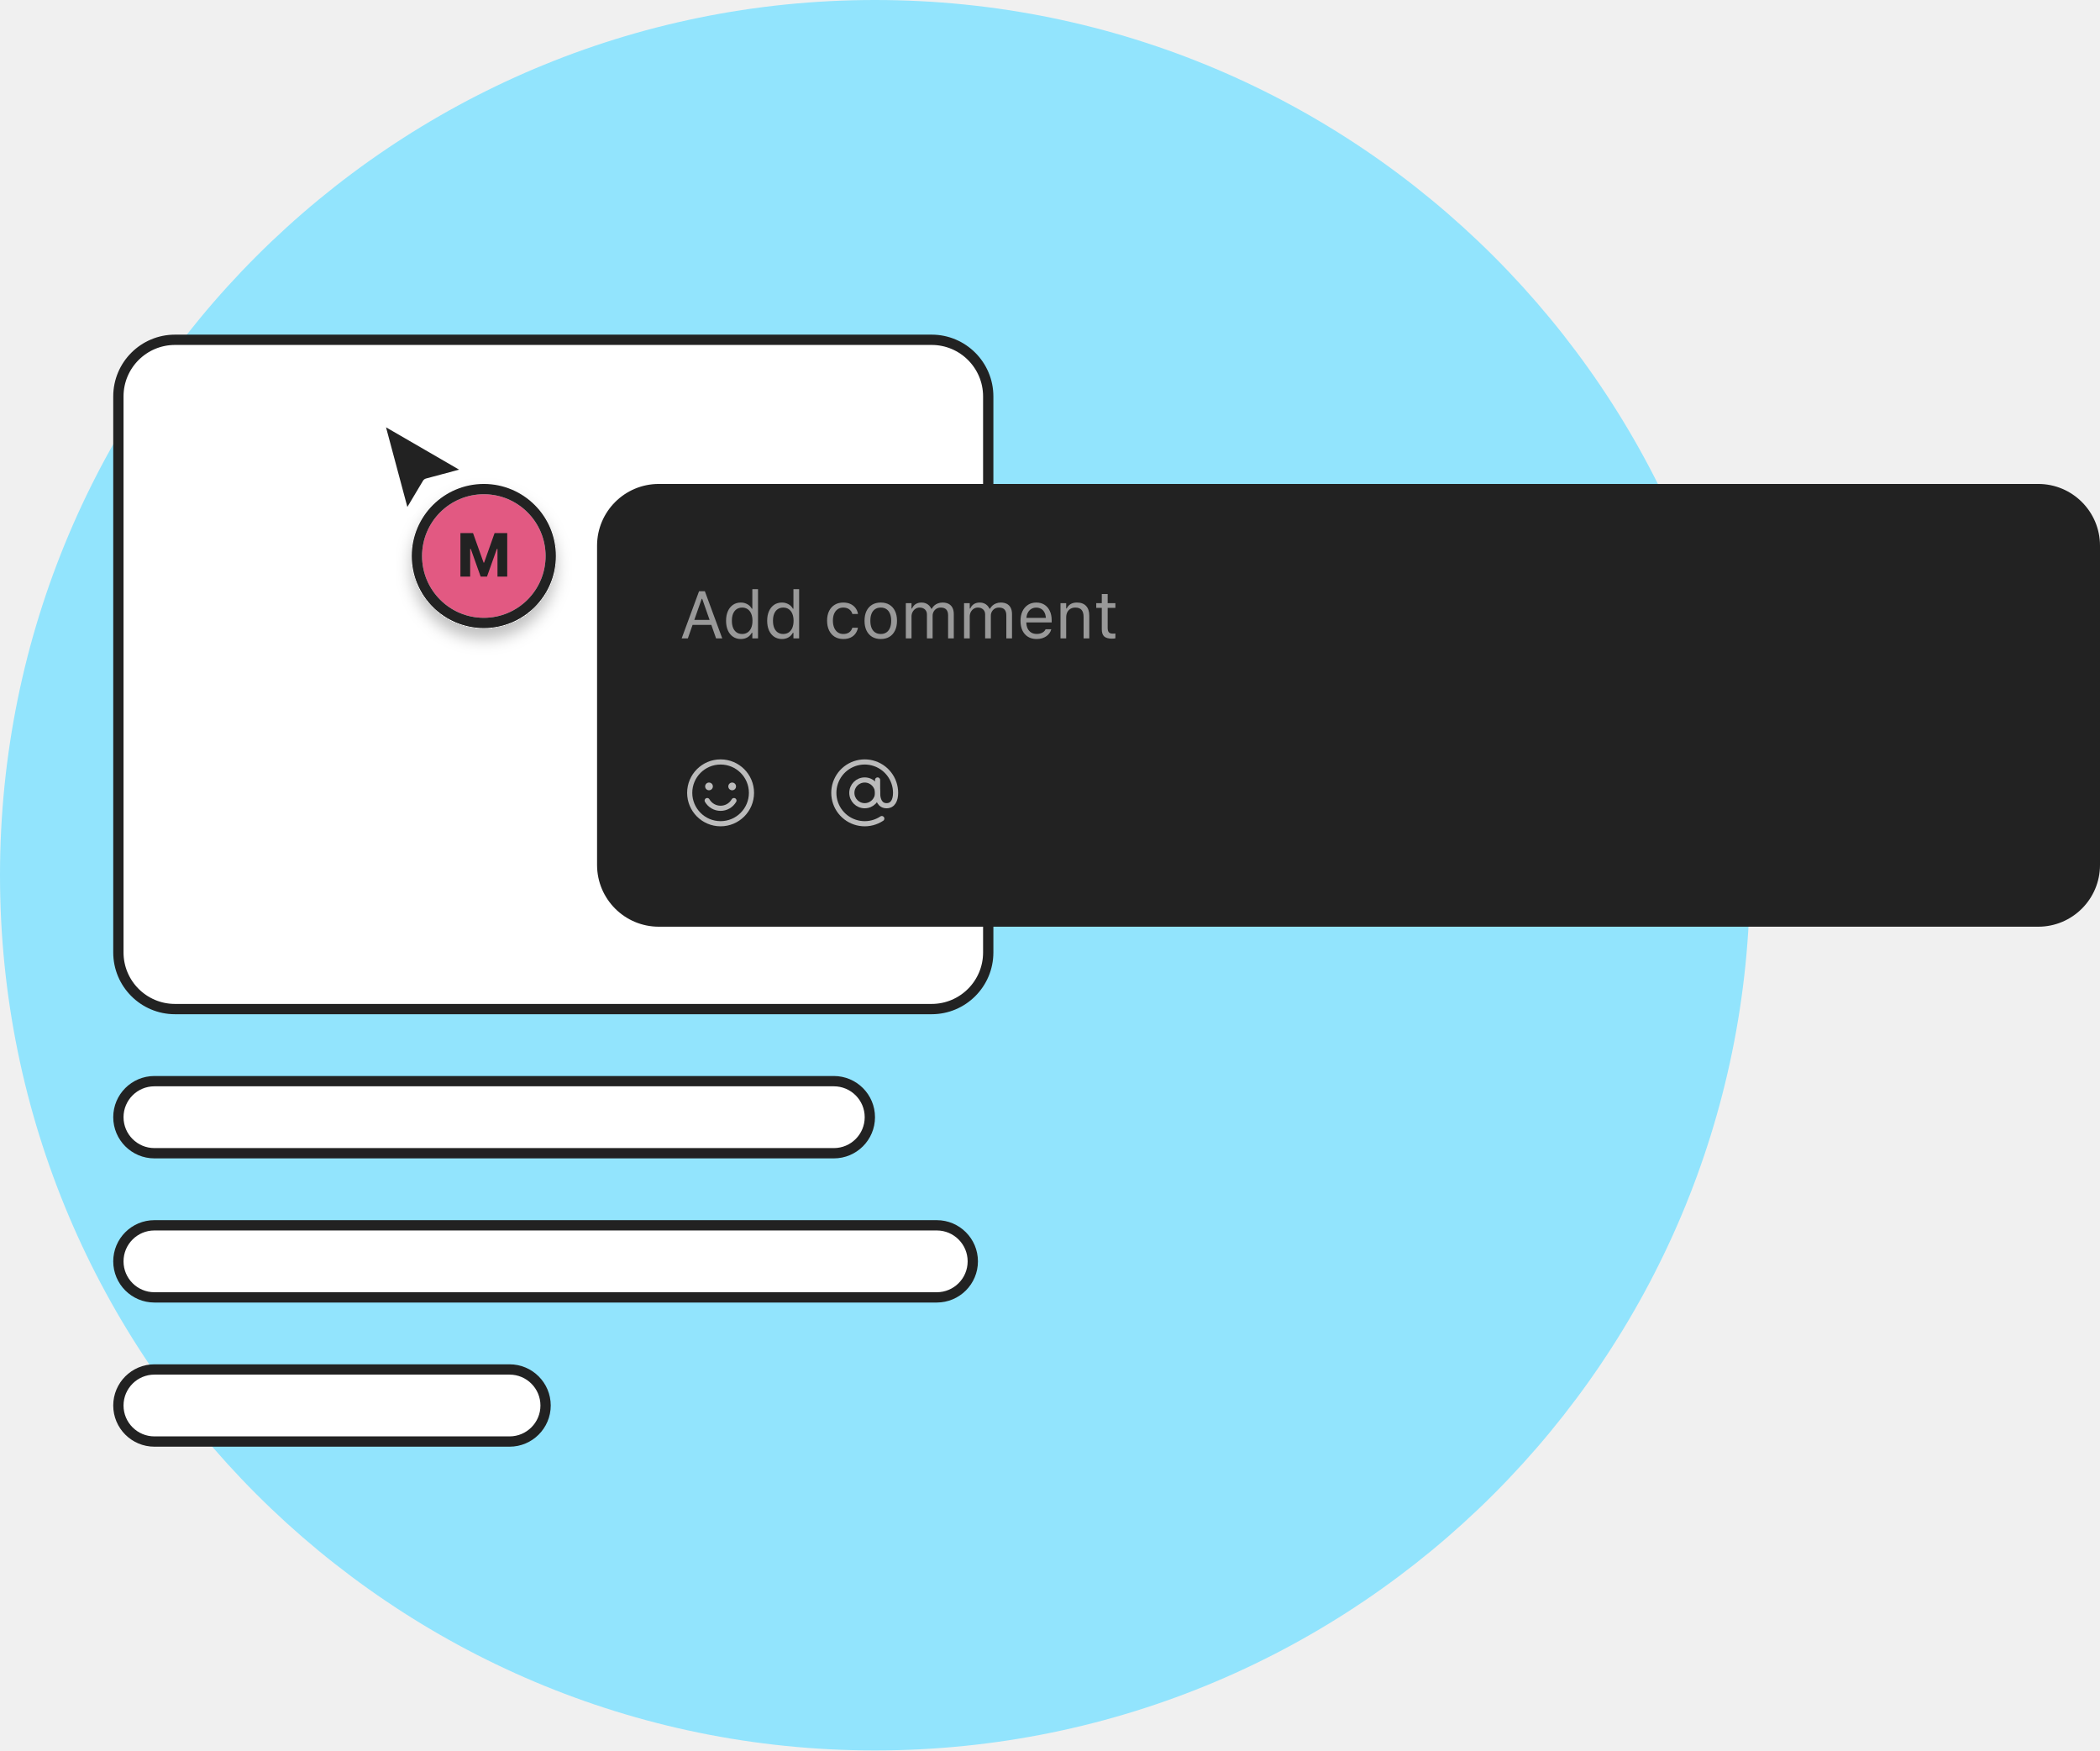
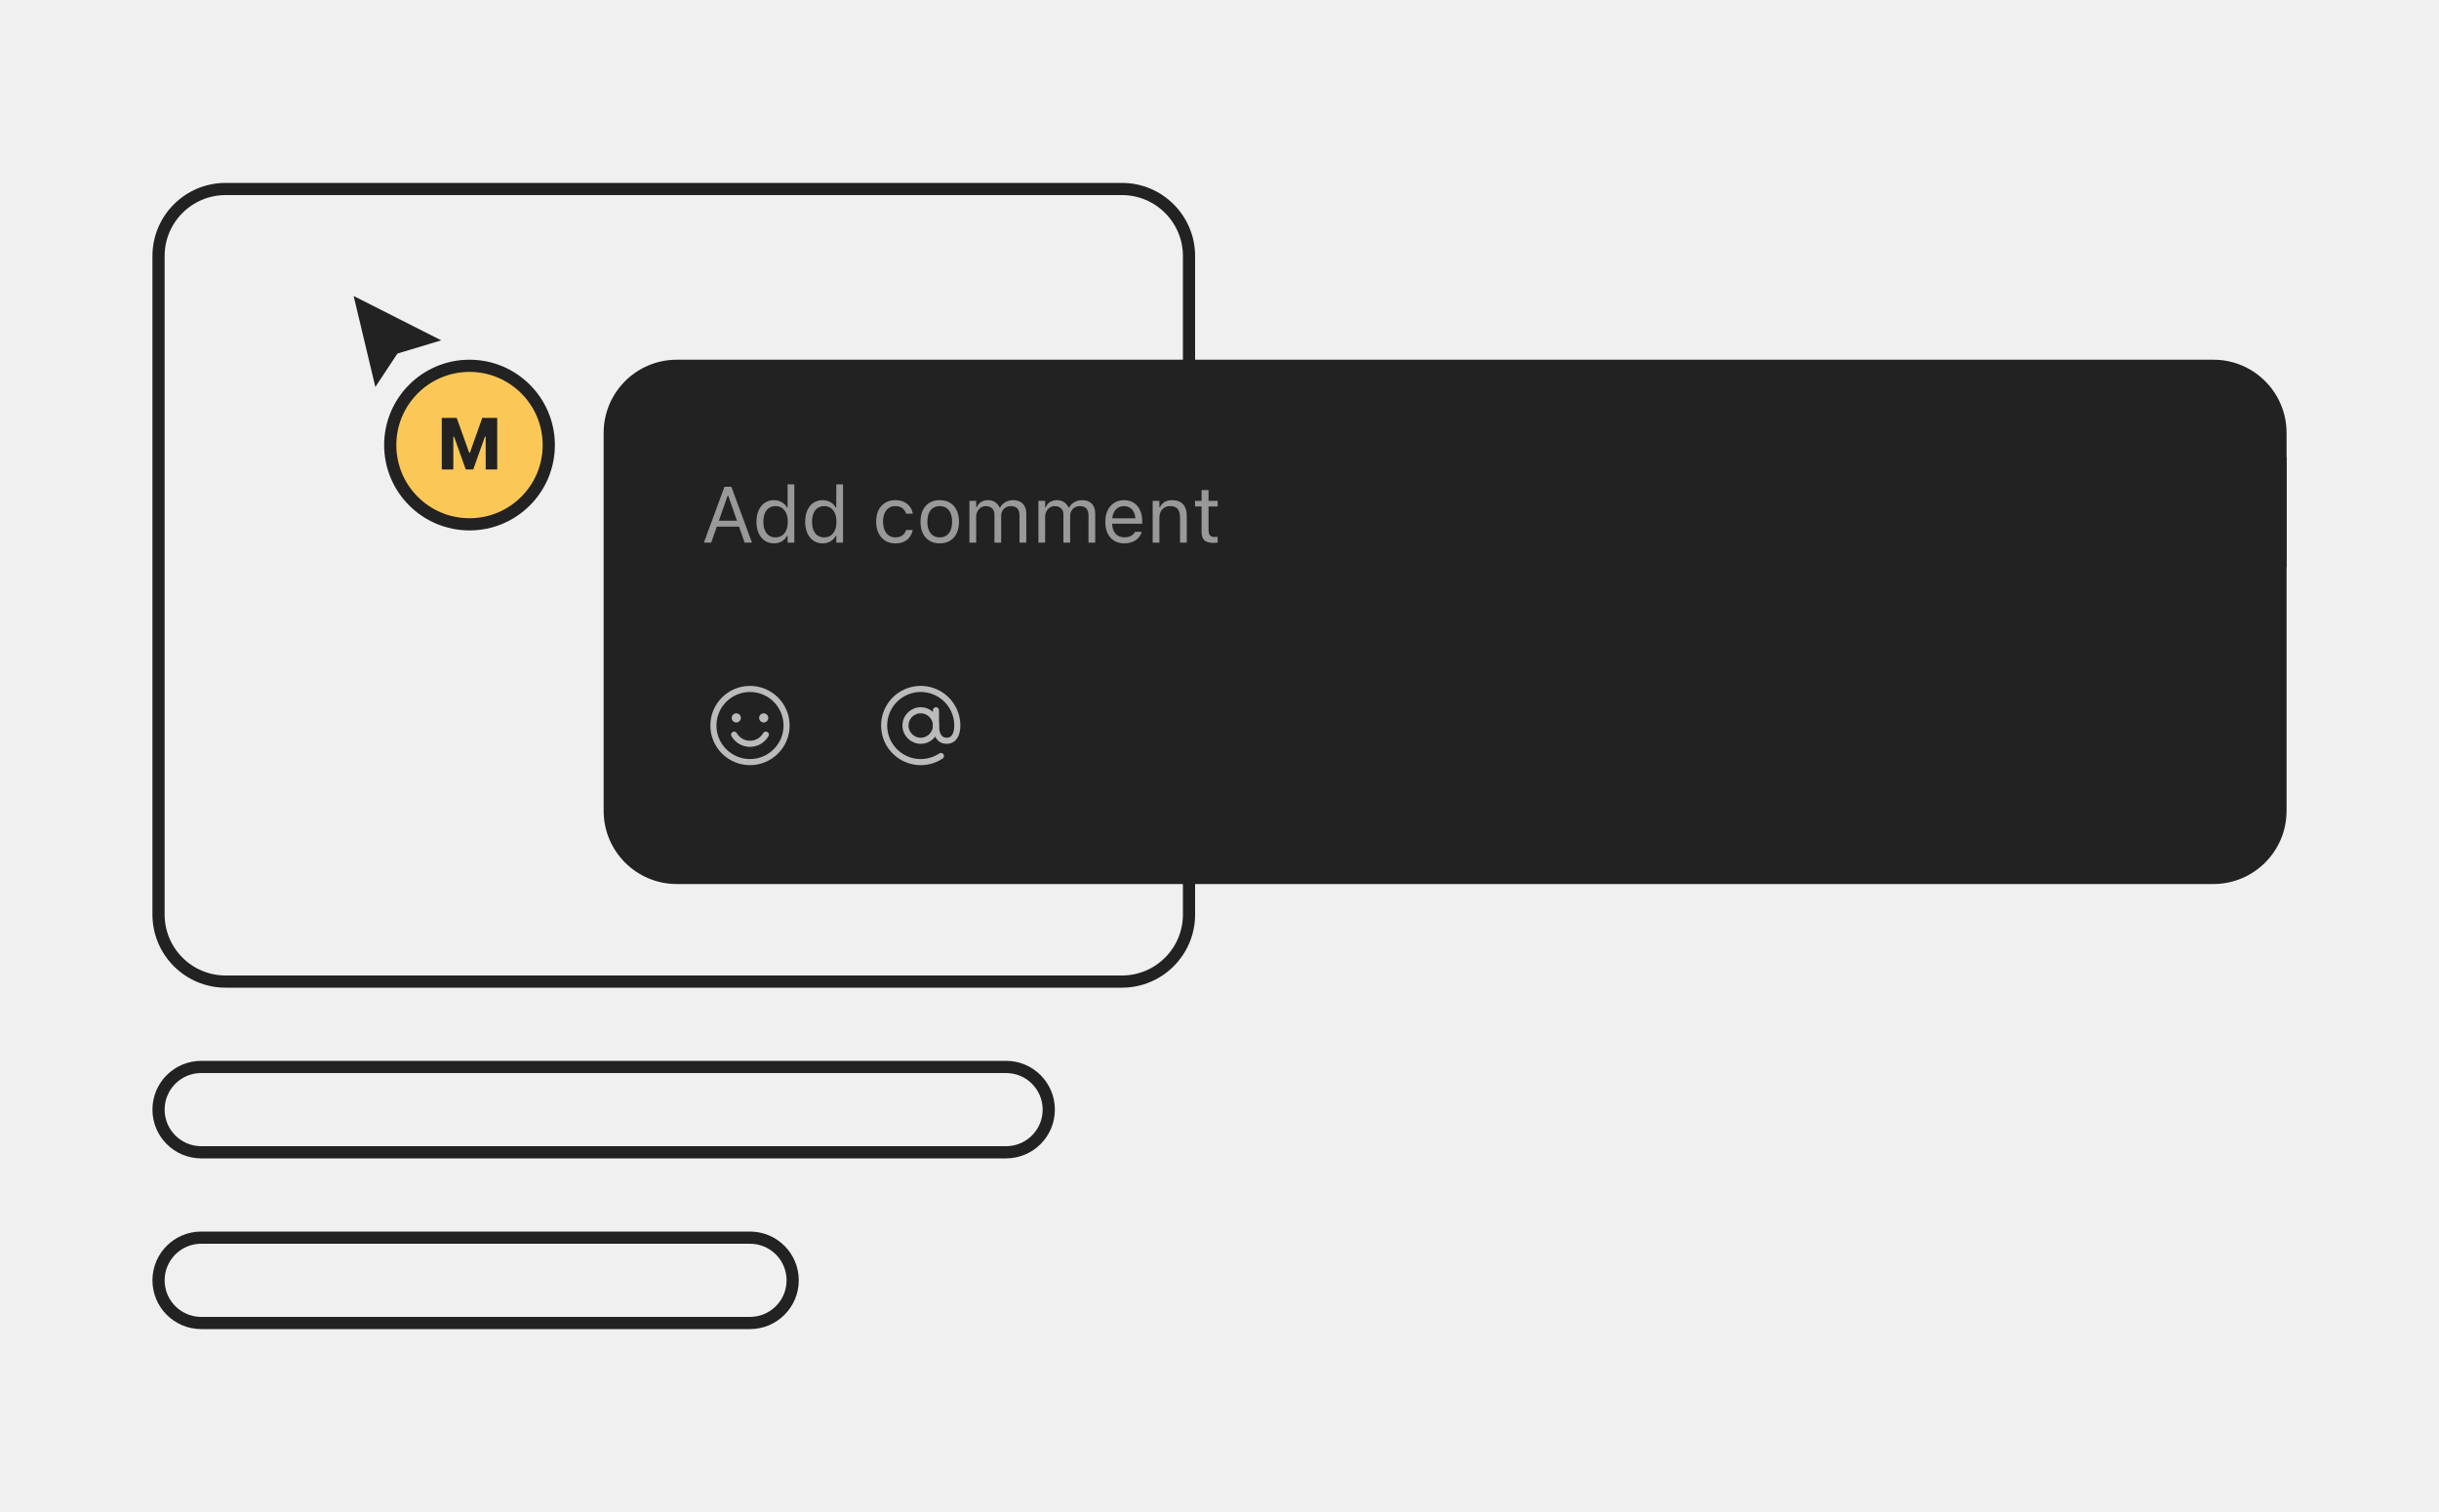
- <svg xmlns="http://www.w3.org/2000/svg" width="408" height="340" viewBox="0 0 408 340" fill="none">
-   <circle cx="170" cy="170" r="170" fill="#92E4FD" />
-   <rect x="23" y="66" width="169" height="130" rx="11" fill="white" stroke="#222222" stroke-width="2" />
-   <rect x="23" y="210" width="146" height="14" rx="7" fill="white" stroke="#222222" stroke-width="2" />
-   <rect x="23" y="238" width="166" height="14" rx="7" fill="white" stroke="#222222" stroke-width="2" />
-   <rect x="23" y="266" width="83" height="14" rx="7" fill="white" stroke="#222222" stroke-width="2" />
-   <rect x="116" y="94" width="292" height="86" rx="12" fill="#222222" />
-   <rect width="260" height="18" transform="translate(132 110)" fill="#222222" />
-   <path d="M132.438 124H133.638L136.329 116.319H136.691V114.84H135.815L132.438 124ZM133.968 121.378H138.817L138.462 120.407H134.323L133.968 121.378ZM139.122 124H140.322L136.945 114.84H136.431V116.319L139.122 124ZM143.934 124.121C144.412 124.121 144.835 124.015 145.203 123.803C145.571 123.587 145.859 123.289 146.066 122.908H146.168V124H147.272V114.44H146.168V118.236H146.066C145.88 117.872 145.595 117.583 145.209 117.367C144.829 117.147 144.403 117.037 143.934 117.037C143.354 117.037 142.848 117.183 142.417 117.475C141.989 117.767 141.657 118.177 141.42 118.706C141.183 119.235 141.064 119.857 141.064 120.572V120.585C141.064 121.296 141.183 121.918 141.42 122.451C141.657 122.98 141.991 123.391 142.423 123.683C142.854 123.975 143.358 124.121 143.934 124.121ZM144.188 123.143C143.773 123.143 143.415 123.042 143.115 122.838C142.819 122.631 142.59 122.337 142.429 121.956C142.273 121.571 142.194 121.114 142.194 120.585V120.572C142.194 120.039 142.273 119.582 142.429 119.201C142.59 118.82 142.819 118.528 143.115 118.325C143.415 118.118 143.773 118.014 144.188 118.014C144.602 118.014 144.96 118.118 145.26 118.325C145.561 118.533 145.791 118.827 145.952 119.208C146.113 119.588 146.193 120.043 146.193 120.572V120.585C146.193 121.11 146.113 121.565 145.952 121.95C145.791 122.331 145.561 122.625 145.26 122.832C144.96 123.039 144.602 123.143 144.188 123.143ZM151.919 124.121C152.397 124.121 152.82 124.015 153.188 123.803C153.557 123.587 153.844 123.289 154.052 122.908H154.153V124H155.258V114.44H154.153V118.236H154.052C153.866 117.872 153.58 117.583 153.195 117.367C152.814 117.147 152.389 117.037 151.919 117.037C151.339 117.037 150.833 117.183 150.402 117.475C149.974 117.767 149.642 118.177 149.405 118.706C149.168 119.235 149.05 119.857 149.05 120.572V120.585C149.05 121.296 149.168 121.918 149.405 122.451C149.642 122.98 149.977 123.391 150.408 123.683C150.84 123.975 151.343 124.121 151.919 124.121ZM152.173 123.143C151.758 123.143 151.401 123.042 151.1 122.838C150.804 122.631 150.575 122.337 150.415 121.956C150.258 121.571 150.18 121.114 150.18 120.585V120.572C150.18 120.039 150.258 119.582 150.415 119.201C150.575 118.82 150.804 118.528 151.1 118.325C151.401 118.118 151.758 118.014 152.173 118.014C152.588 118.014 152.945 118.118 153.246 118.325C153.546 118.533 153.777 118.827 153.938 119.208C154.098 119.588 154.179 120.043 154.179 120.572V120.585C154.179 121.11 154.098 121.565 153.938 121.95C153.777 122.331 153.546 122.625 153.246 122.832C152.945 123.039 152.588 123.143 152.173 123.143ZM163.833 124.121C164.384 124.121 164.853 124.03 165.243 123.848C165.632 123.666 165.945 123.416 166.182 123.099C166.419 122.777 166.584 122.411 166.677 122L166.69 121.931L165.598 121.937L165.585 121.975C165.458 122.356 165.249 122.646 164.957 122.845C164.665 123.044 164.288 123.143 163.827 123.143C163.421 123.143 163.068 123.037 162.767 122.826C162.467 122.614 162.234 122.316 162.069 121.931C161.904 121.541 161.821 121.084 161.821 120.56V120.547C161.821 120.031 161.902 119.584 162.062 119.208C162.228 118.827 162.46 118.533 162.761 118.325C163.061 118.118 163.417 118.014 163.827 118.014C164.318 118.014 164.714 118.133 165.014 118.37C165.315 118.607 165.507 118.894 165.592 119.233L165.598 119.252H166.696L166.69 119.214C166.622 118.808 166.468 118.442 166.227 118.116C165.985 117.786 165.664 117.523 165.262 117.329C164.86 117.134 164.382 117.037 163.827 117.037C163.188 117.037 162.634 117.183 162.164 117.475C161.694 117.762 161.33 118.169 161.072 118.693C160.818 119.218 160.691 119.836 160.691 120.547V120.56C160.691 121.283 160.82 121.912 161.079 122.445C161.337 122.978 161.701 123.391 162.17 123.683C162.64 123.975 163.194 124.121 163.833 124.121ZM171.121 124.121C171.772 124.121 172.333 123.979 172.803 123.695C173.272 123.408 173.634 122.999 173.888 122.47C174.146 121.941 174.275 121.313 174.275 120.585V120.572C174.275 119.84 174.146 119.21 173.888 118.681C173.634 118.152 173.272 117.745 172.803 117.462C172.333 117.178 171.772 117.037 171.121 117.037C170.473 117.037 169.912 117.178 169.438 117.462C168.969 117.745 168.605 118.152 168.347 118.681C168.093 119.21 167.966 119.84 167.966 120.572V120.585C167.966 121.313 168.093 121.941 168.347 122.47C168.605 122.999 168.969 123.408 169.438 123.695C169.912 123.979 170.473 124.121 171.121 124.121ZM171.121 123.143C170.689 123.143 170.323 123.042 170.022 122.838C169.722 122.635 169.491 122.343 169.331 121.962C169.174 121.582 169.096 121.122 169.096 120.585V120.572C169.096 120.031 169.174 119.569 169.331 119.188C169.491 118.808 169.722 118.518 170.022 118.319C170.323 118.116 170.689 118.014 171.121 118.014C171.552 118.014 171.918 118.116 172.219 118.319C172.519 118.518 172.748 118.808 172.904 119.188C173.065 119.569 173.146 120.031 173.146 120.572V120.585C173.146 121.122 173.065 121.582 172.904 121.962C172.748 122.343 172.519 122.635 172.219 122.838C171.918 123.042 171.552 123.143 171.121 123.143ZM175.989 124H177.094V119.76C177.094 119.438 177.161 119.146 177.297 118.884C177.437 118.617 177.625 118.406 177.862 118.249C178.103 118.092 178.372 118.014 178.668 118.014C179.1 118.014 179.444 118.137 179.703 118.382C179.961 118.624 180.09 118.947 180.09 119.354V124H181.194V119.601C181.194 119.309 181.26 119.045 181.391 118.808C181.522 118.566 181.706 118.374 181.943 118.23C182.18 118.086 182.458 118.014 182.775 118.014C183.257 118.014 183.615 118.141 183.848 118.395C184.085 118.645 184.203 119.021 184.203 119.525V124H185.308V119.271C185.308 118.793 185.223 118.389 185.054 118.059C184.884 117.724 184.637 117.47 184.311 117.297C183.989 117.123 183.596 117.037 183.13 117.037C182.817 117.037 182.523 117.087 182.248 117.189C181.977 117.286 181.738 117.426 181.531 117.608C181.323 117.786 181.158 117.995 181.036 118.236H180.934C180.828 117.999 180.687 117.792 180.509 117.614C180.331 117.432 180.119 117.291 179.874 117.189C179.629 117.087 179.351 117.037 179.042 117.037C178.594 117.037 178.211 117.138 177.894 117.341C177.58 117.544 177.348 117.83 177.195 118.198H177.094V117.157H175.989V124ZM187.301 124H188.405V119.76C188.405 119.438 188.473 119.146 188.608 118.884C188.748 118.617 188.936 118.406 189.173 118.249C189.415 118.092 189.683 118.014 189.979 118.014C190.411 118.014 190.756 118.137 191.014 118.382C191.272 118.624 191.401 118.947 191.401 119.354V124H192.506V119.601C192.506 119.309 192.571 119.045 192.703 118.808C192.834 118.566 193.018 118.374 193.255 118.23C193.492 118.086 193.769 118.014 194.086 118.014C194.569 118.014 194.926 118.141 195.159 118.395C195.396 118.645 195.515 119.021 195.515 119.525V124H196.619V119.271C196.619 118.793 196.535 118.389 196.365 118.059C196.196 117.724 195.948 117.47 195.623 117.297C195.301 117.123 194.907 117.037 194.442 117.037C194.129 117.037 193.835 117.087 193.56 117.189C193.289 117.286 193.05 117.426 192.842 117.608C192.635 117.786 192.47 117.995 192.347 118.236H192.246C192.14 117.999 191.998 117.792 191.82 117.614C191.643 117.432 191.431 117.291 191.186 117.189C190.94 117.087 190.663 117.037 190.354 117.037C189.905 117.037 189.522 117.138 189.205 117.341C188.892 117.544 188.659 117.83 188.507 118.198H188.405V117.157H187.301V124ZM201.405 124.121C201.807 124.121 202.169 124.07 202.491 123.968C202.817 123.862 203.098 123.723 203.335 123.549C203.572 123.372 203.764 123.175 203.913 122.959C204.065 122.739 204.171 122.513 204.23 122.28L204.243 122.229H203.138L203.113 122.286C203.054 122.422 202.95 122.555 202.802 122.686C202.654 122.817 202.465 122.925 202.237 123.01C202.008 123.094 201.74 123.137 201.431 123.137C201.016 123.137 200.656 123.046 200.352 122.864C200.047 122.678 199.812 122.413 199.647 122.07C199.482 121.723 199.399 121.306 199.399 120.82V120.382C199.399 119.87 199.484 119.438 199.653 119.087C199.823 118.736 200.051 118.471 200.339 118.293C200.631 118.111 200.961 118.021 201.329 118.021C201.697 118.021 202.023 118.107 202.307 118.281C202.59 118.45 202.812 118.708 202.973 119.055C203.134 119.402 203.214 119.844 203.214 120.382V120.82L203.76 120.014H198.841V120.896H204.325V120.464C204.325 119.783 204.205 119.186 203.963 118.674C203.726 118.158 203.384 117.756 202.935 117.468C202.491 117.181 201.958 117.037 201.335 117.037C200.718 117.037 200.178 117.187 199.717 117.487C199.256 117.788 198.898 118.205 198.644 118.738C198.394 119.271 198.27 119.891 198.27 120.598V120.604C198.27 121.319 198.394 121.941 198.644 122.47C198.898 122.995 199.258 123.401 199.723 123.689C200.193 123.977 200.754 124.121 201.405 124.121ZM206.039 124H207.144V119.95C207.144 119.548 207.215 119.203 207.359 118.916C207.507 118.628 207.715 118.406 207.981 118.249C208.248 118.092 208.563 118.014 208.927 118.014C209.473 118.014 209.875 118.164 210.133 118.465C210.396 118.761 210.527 119.218 210.527 119.836V124H211.631V119.569C211.631 118.757 211.424 118.133 211.009 117.697C210.599 117.257 210.008 117.037 209.238 117.037C208.735 117.037 208.32 117.138 207.994 117.341C207.668 117.54 207.419 117.822 207.245 118.186H207.144V117.157H206.039V124ZM216.062 124.051C216.172 124.051 216.28 124.044 216.386 124.032C216.492 124.019 216.597 124.004 216.703 123.987V123.048C216.602 123.056 216.515 123.063 216.443 123.067C216.375 123.071 216.293 123.073 216.195 123.073C215.84 123.073 215.586 122.986 215.434 122.813C215.281 122.635 215.205 122.345 215.205 121.943V118.071H216.703V117.157H215.205V115.386H214.062V117.157H212.983V118.071H214.062V122.223C214.062 122.874 214.219 123.342 214.532 123.625C214.85 123.909 215.36 124.051 216.062 124.051Z" fill="#999999" />
-   <path d="M140 160C143.314 160 146 157.314 146 154C146 150.686 143.314 148 140 148C136.686 148 134 150.686 134 154C134 157.314 136.686 160 140 160Z" stroke="#BBBBBB" stroke-linecap="round" stroke-linejoin="round" />
-   <path d="M137.75 153.5C138.164 153.5 138.5 153.164 138.5 152.75C138.5 152.336 138.164 152 137.75 152C137.336 152 137 152.336 137 152.75C137 153.164 137.336 153.5 137.75 153.5Z" fill="#BBBBBB" />
-   <path d="M142.25 153.5C142.664 153.5 143 153.164 143 152.75C143 152.336 142.664 152 142.25 152C141.836 152 141.5 152.336 141.5 152.75C141.5 153.164 141.836 153.5 142.25 153.5Z" fill="#BBBBBB" />
-   <path d="M142.596 155.5C142.332 155.956 141.954 156.335 141.498 156.598C141.041 156.862 140.524 157 139.997 157C139.47 157 138.953 156.862 138.497 156.598C138.041 156.335 137.662 155.956 137.398 155.5" stroke="#BBBBBB" stroke-linecap="round" stroke-linejoin="round" />
-   <path d="M168 156.5C169.381 156.5 170.5 155.381 170.5 154C170.5 152.619 169.381 151.5 168 151.5C166.619 151.5 165.5 152.619 165.5 154C165.5 155.381 166.619 156.5 168 156.5Z" stroke="#BBBBBB" stroke-linecap="round" stroke-linejoin="round" />
-   <path d="M171.319 159C170.205 159.739 168.876 160.086 167.543 159.984C166.21 159.882 164.949 159.337 163.961 158.437C162.972 157.537 162.312 156.333 162.086 155.015C161.86 153.697 162.081 152.342 162.713 151.164C163.345 149.986 164.352 149.052 165.575 148.512C166.798 147.972 168.166 147.855 169.463 148.181C170.759 148.507 171.91 149.256 172.732 150.31C173.554 151.365 174.001 152.663 174.001 154C174.001 155.381 173.501 156.5 172.251 156.5C171.001 156.5 170.501 155.381 170.501 154V151.5" stroke="#BBBBBB" stroke-linecap="round" stroke-linejoin="round" />
-   <g filter="url(#filter0_d_300_7522)">
-     <circle cx="94" cy="108" r="12" fill="#E25982" />
-     <circle cx="94" cy="108" r="13" stroke="#222222" stroke-width="2" />
-   </g>
-   <path d="M89.453 112H91.346V106.621H92.406L90.455 103.779L93.385 112H94.615L97.545 103.779L95.594 106.621H96.654V112H98.547V103.545H96.092L94.059 109.275H93.953L91.902 103.545H89.453V112Z" fill="#222222" />
-   <path d="M78.179 98.728C78.283 99.116 78.609 99.404 79.007 99.46C79.405 99.515 79.798 99.327 80.004 98.982L83.03 93.912L89.462 92.189C89.853 92.084 90.142 91.755 90.195 91.354C90.248 90.954 90.054 90.56 89.704 90.358L75.501 82.135C75.151 81.932 74.713 81.96 74.392 82.206C74.07 82.452 73.929 82.868 74.034 83.259L78.179 98.728Z" fill="#222222" stroke="white" stroke-width="2" stroke-linejoin="round" />
-   <defs>
-     <filter id="filter0_d_300_7522" x="77" y="93" width="34" height="34" filterUnits="userSpaceOnUse" color-interpolation-filters="sRGB">
-       <feFlood flood-opacity="0" result="BackgroundImageFix" />
-       <feColorMatrix in="SourceAlpha" type="matrix" values="0 0 0 0 0 0 0 0 0 0 0 0 0 0 0 0 0 0 127 0" result="hardAlpha" />
-       <feOffset dy="2" />
-       <feGaussianBlur stdDeviation="1.5" />
-       <feComposite in2="hardAlpha" operator="out" />
-       <feColorMatrix type="matrix" values="0 0 0 0 0 0 0 0 0 0 0 0 0 0 0 0 0 0 0.25 0" />
-       <feBlend mode="normal" in2="BackgroundImageFix" result="effect1_dropShadow_300_7522" />
-       <feBlend mode="normal" in="SourceGraphic" in2="effect1_dropShadow_300_7522" result="shape" />
-     </filter>
-   </defs>
+ <svg xmlns="http://www.w3.org/2000/svg" width="400" height="248" viewBox="0 0 400 248" fill="none">
+   <rect x="26" y="31" width="169" height="130" rx="11" stroke="#222222" stroke-width="2" />
+   <rect x="26" y="175" width="146" height="14" rx="7" stroke="#222222" stroke-width="2" />
+   <rect x="26" y="203" width="104" height="14" rx="7" stroke="#222222" stroke-width="2" />
+   <rect x="99" y="59" width="276" height="86" rx="12" fill="#222222" />
+   <rect width="260" height="18" transform="translate(115 75)" fill="#222222" />
+   <path d="M115.438 89H116.638L119.329 81.319H119.691V79.84H118.815L115.438 89ZM116.968 86.378H121.817L121.462 85.407H117.323L116.968 86.378ZM122.122 89H123.322L119.945 79.84H119.431V81.319L122.122 89ZM126.934 89.121C127.412 89.121 127.835 89.015 128.203 88.803C128.571 88.587 128.859 88.289 129.066 87.908H129.168V89H130.272V79.44H129.168V83.236H129.066C128.88 82.872 128.595 82.582 128.209 82.367C127.829 82.147 127.403 82.037 126.934 82.037C126.354 82.037 125.848 82.183 125.417 82.475C124.989 82.767 124.657 83.177 124.42 83.706C124.183 84.235 124.064 84.857 124.064 85.572V85.585C124.064 86.296 124.183 86.918 124.42 87.451C124.657 87.98 124.991 88.391 125.423 88.683C125.854 88.975 126.358 89.121 126.934 89.121ZM127.188 88.143C126.773 88.143 126.415 88.041 126.115 87.838C125.819 87.631 125.59 87.337 125.429 86.956C125.273 86.571 125.194 86.114 125.194 85.585V85.572C125.194 85.039 125.273 84.582 125.429 84.201C125.59 83.82 125.819 83.528 126.115 83.325C126.415 83.118 126.773 83.014 127.188 83.014C127.602 83.014 127.96 83.118 128.26 83.325C128.561 83.533 128.791 83.827 128.952 84.207C129.113 84.588 129.193 85.043 129.193 85.572V85.585C129.193 86.11 129.113 86.565 128.952 86.95C128.791 87.331 128.561 87.625 128.26 87.832C127.96 88.039 127.602 88.143 127.188 88.143ZM134.919 89.121C135.397 89.121 135.82 89.015 136.188 88.803C136.557 88.587 136.844 88.289 137.052 87.908H137.153V89H138.258V79.44H137.153V83.236H137.052C136.866 82.872 136.58 82.582 136.195 82.367C135.814 82.147 135.389 82.037 134.919 82.037C134.339 82.037 133.833 82.183 133.402 82.475C132.974 82.767 132.642 83.177 132.405 83.706C132.168 84.235 132.05 84.857 132.05 85.572V85.585C132.05 86.296 132.168 86.918 132.405 87.451C132.642 87.98 132.977 88.391 133.408 88.683C133.84 88.975 134.343 89.121 134.919 89.121ZM135.173 88.143C134.758 88.143 134.401 88.041 134.1 87.838C133.804 87.631 133.575 87.337 133.415 86.956C133.258 86.571 133.18 86.114 133.18 85.585V85.572C133.18 85.039 133.258 84.582 133.415 84.201C133.575 83.82 133.804 83.528 134.1 83.325C134.401 83.118 134.758 83.014 135.173 83.014C135.588 83.014 135.945 83.118 136.246 83.325C136.546 83.533 136.777 83.827 136.938 84.207C137.098 84.588 137.179 85.043 137.179 85.572V85.585C137.179 86.11 137.098 86.565 136.938 86.95C136.777 87.331 136.546 87.625 136.246 87.832C135.945 88.039 135.588 88.143 135.173 88.143ZM146.833 89.121C147.384 89.121 147.853 89.03 148.243 88.848C148.632 88.666 148.945 88.416 149.182 88.099C149.419 87.777 149.584 87.411 149.677 87.001L149.69 86.931L148.598 86.937L148.585 86.975C148.458 87.356 148.249 87.646 147.957 87.845C147.665 88.044 147.288 88.143 146.827 88.143C146.421 88.143 146.068 88.037 145.767 87.826C145.467 87.614 145.234 87.316 145.069 86.931C144.904 86.541 144.821 86.084 144.821 85.56V85.547C144.821 85.031 144.902 84.584 145.062 84.207C145.228 83.827 145.46 83.533 145.761 83.325C146.061 83.118 146.417 83.014 146.827 83.014C147.318 83.014 147.714 83.133 148.014 83.37C148.315 83.607 148.507 83.894 148.592 84.233L148.598 84.252H149.696L149.69 84.214C149.622 83.808 149.468 83.442 149.227 83.116C148.985 82.786 148.664 82.523 148.262 82.329C147.86 82.134 147.382 82.037 146.827 82.037C146.188 82.037 145.634 82.183 145.164 82.475C144.694 82.762 144.33 83.169 144.072 83.693C143.818 84.218 143.691 84.836 143.691 85.547V85.56C143.691 86.283 143.82 86.912 144.079 87.445C144.337 87.978 144.701 88.391 145.17 88.683C145.64 88.975 146.194 89.121 146.833 89.121ZM154.121 89.121C154.772 89.121 155.333 88.979 155.803 88.695C156.272 88.408 156.634 87.999 156.888 87.47C157.146 86.941 157.275 86.313 157.275 85.585V85.572C157.275 84.84 157.146 84.21 156.888 83.681C156.634 83.152 156.272 82.745 155.803 82.462C155.333 82.178 154.772 82.037 154.121 82.037C153.473 82.037 152.912 82.178 152.438 82.462C151.969 82.745 151.605 83.152 151.347 83.681C151.093 84.21 150.966 84.84 150.966 85.572V85.585C150.966 86.313 151.093 86.941 151.347 87.47C151.605 87.999 151.969 88.408 152.438 88.695C152.912 88.979 153.473 89.121 154.121 89.121ZM154.121 88.143C153.689 88.143 153.323 88.041 153.022 87.838C152.722 87.635 152.491 87.343 152.331 86.962C152.174 86.582 152.096 86.122 152.096 85.585V85.572C152.096 85.031 152.174 84.569 152.331 84.189C152.491 83.808 152.722 83.518 153.022 83.319C153.323 83.116 153.689 83.014 154.121 83.014C154.552 83.014 154.918 83.116 155.219 83.319C155.519 83.518 155.748 83.808 155.904 84.189C156.065 84.569 156.146 85.031 156.146 85.572V85.585C156.146 86.122 156.065 86.582 155.904 86.962C155.748 87.343 155.519 87.635 155.219 87.838C154.918 88.041 154.552 88.143 154.121 88.143ZM158.989 89H160.094V84.76C160.094 84.438 160.161 84.146 160.297 83.884C160.437 83.617 160.625 83.406 160.862 83.249C161.103 83.092 161.372 83.014 161.668 83.014C162.1 83.014 162.444 83.137 162.703 83.382C162.961 83.624 163.09 83.947 163.09 84.353V89H164.194V84.601C164.194 84.309 164.26 84.045 164.391 83.808C164.522 83.566 164.706 83.374 164.943 83.23C165.18 83.086 165.458 83.014 165.775 83.014C166.257 83.014 166.615 83.141 166.848 83.395C167.085 83.645 167.203 84.021 167.203 84.525V89H168.308V84.271C168.308 83.793 168.223 83.389 168.054 83.059C167.884 82.724 167.637 82.47 167.311 82.297C166.989 82.123 166.596 82.037 166.13 82.037C165.817 82.037 165.523 82.087 165.248 82.189C164.977 82.286 164.738 82.426 164.531 82.608C164.323 82.786 164.158 82.995 164.036 83.236H163.934C163.828 82.999 163.687 82.792 163.509 82.614C163.331 82.432 163.119 82.29 162.874 82.189C162.629 82.087 162.351 82.037 162.042 82.037C161.594 82.037 161.211 82.138 160.894 82.341C160.58 82.544 160.348 82.83 160.195 83.198H160.094V82.157H158.989V89ZM170.301 89H171.405V84.76C171.405 84.438 171.473 84.146 171.608 83.884C171.748 83.617 171.936 83.406 172.173 83.249C172.415 83.092 172.683 83.014 172.979 83.014C173.411 83.014 173.756 83.137 174.014 83.382C174.272 83.624 174.401 83.947 174.401 84.353V89H175.506V84.601C175.506 84.309 175.571 84.045 175.703 83.808C175.834 83.566 176.018 83.374 176.255 83.23C176.492 83.086 176.769 83.014 177.086 83.014C177.569 83.014 177.926 83.141 178.159 83.395C178.396 83.645 178.515 84.021 178.515 84.525V89H179.619V84.271C179.619 83.793 179.535 83.389 179.365 83.059C179.196 82.724 178.948 82.47 178.623 82.297C178.301 82.123 177.907 82.037 177.442 82.037C177.129 82.037 176.835 82.087 176.56 82.189C176.289 82.286 176.05 82.426 175.842 82.608C175.635 82.786 175.47 82.995 175.347 83.236H175.246C175.14 82.999 174.998 82.792 174.82 82.614C174.643 82.432 174.431 82.29 174.186 82.189C173.94 82.087 173.663 82.037 173.354 82.037C172.905 82.037 172.522 82.138 172.205 82.341C171.892 82.544 171.659 82.83 171.507 83.198H171.405V82.157H170.301V89ZM184.405 89.121C184.807 89.121 185.169 89.07 185.491 88.968C185.817 88.862 186.098 88.723 186.335 88.549C186.572 88.372 186.764 88.175 186.913 87.959C187.065 87.739 187.171 87.513 187.23 87.28L187.243 87.229H186.138L186.113 87.286C186.054 87.421 185.95 87.555 185.802 87.686C185.654 87.817 185.465 87.925 185.237 88.01C185.008 88.094 184.74 88.137 184.431 88.137C184.016 88.137 183.656 88.046 183.352 87.864C183.047 87.678 182.812 87.413 182.647 87.07C182.482 86.723 182.399 86.306 182.399 85.82V85.382C182.399 84.87 182.484 84.438 182.653 84.087C182.823 83.736 183.051 83.471 183.339 83.293C183.631 83.112 183.961 83.02 184.329 83.02C184.697 83.02 185.023 83.107 185.307 83.281C185.59 83.45 185.812 83.708 185.973 84.055C186.134 84.402 186.214 84.844 186.214 85.382V85.82L186.76 85.014H181.841V85.896H187.325V85.464C187.325 84.783 187.205 84.186 186.963 83.674C186.726 83.158 186.384 82.756 185.935 82.468C185.491 82.18 184.958 82.037 184.335 82.037C183.718 82.037 183.178 82.187 182.717 82.487C182.256 82.788 181.898 83.205 181.644 83.738C181.394 84.271 181.27 84.891 181.27 85.598V85.604C181.27 86.319 181.394 86.941 181.644 87.47C181.898 87.995 182.258 88.401 182.723 88.689C183.193 88.977 183.754 89.121 184.405 89.121ZM189.039 89H190.144V84.95C190.144 84.548 190.215 84.203 190.359 83.915C190.507 83.628 190.715 83.406 190.981 83.249C191.248 83.092 191.563 83.014 191.927 83.014C192.473 83.014 192.875 83.164 193.133 83.465C193.396 83.761 193.527 84.218 193.527 84.836V89H194.631V84.569C194.631 83.757 194.424 83.133 194.009 82.697C193.599 82.257 193.008 82.037 192.238 82.037C191.735 82.037 191.32 82.138 190.994 82.341C190.668 82.54 190.419 82.822 190.245 83.186H190.144V82.157H189.039V89ZM199.062 89.051C199.172 89.051 199.28 89.044 199.386 89.032C199.492 89.019 199.597 89.004 199.703 88.987V88.048C199.602 88.056 199.515 88.063 199.443 88.067C199.375 88.071 199.293 88.073 199.195 88.073C198.84 88.073 198.586 87.987 198.434 87.813C198.281 87.635 198.205 87.345 198.205 86.943V83.071H199.703V82.157H198.205V80.386H197.062V82.157H195.983V83.071H197.062V87.223C197.062 87.874 197.219 88.342 197.532 88.626C197.85 88.909 198.36 89.051 199.062 89.051Z" fill="#999999" />
+   <path d="M123 125C126.314 125 129 122.314 129 119C129 115.686 126.314 113 123 113C119.686 113 117 115.686 117 119C117 122.314 119.686 125 123 125Z" stroke="#BBBBBB" stroke-linecap="round" stroke-linejoin="round" />
+   <path d="M120.75 118.5C121.164 118.5 121.5 118.164 121.5 117.75C121.5 117.336 121.164 117 120.75 117C120.336 117 120 117.336 120 117.75C120 118.164 120.336 118.5 120.75 118.5Z" fill="#BBBBBB" />
+   <path d="M125.25 118.5C125.664 118.5 126 118.164 126 117.75C126 117.336 125.664 117 125.25 117C124.836 117 124.5 117.336 124.5 117.75C124.5 118.164 124.836 118.5 125.25 118.5Z" fill="#BBBBBB" />
+   <path d="M125.596 120.5C125.332 120.956 124.954 121.335 124.498 121.598C124.041 121.862 123.524 122 122.997 122C122.47 122 121.953 121.862 121.497 121.598C121.041 121.335 120.662 120.956 120.398 120.5" stroke="#BBBBBB" stroke-linecap="round" stroke-linejoin="round" />
+   <path d="M151 121.5C152.381 121.5 153.5 120.381 153.5 119C153.5 117.619 152.381 116.5 151 116.5C149.619 116.5 148.5 117.619 148.5 119C148.5 120.381 149.619 121.5 151 121.5Z" stroke="#BBBBBB" stroke-linecap="round" stroke-linejoin="round" />
+   <path d="M154.319 124C153.205 124.739 151.876 125.086 150.543 124.984C149.21 124.882 147.949 124.337 146.961 123.437C145.972 122.537 145.312 121.333 145.086 120.015C144.86 118.697 145.081 117.342 145.713 116.164C146.345 114.986 147.352 114.052 148.575 113.512C149.798 112.972 151.166 112.855 152.463 113.181C153.759 113.507 154.91 114.256 155.732 115.31C156.554 116.365 157.001 117.663 157.001 119C157.001 120.381 156.501 121.5 155.251 121.5C154.001 121.5 153.501 120.381 153.501 119V116.5" stroke="#BBBBBB" stroke-linecap="round" stroke-linejoin="round" />
+   <circle cx="77" cy="73" r="13" fill="#FBC858" stroke="#222222" stroke-width="2" />
+   <path d="M72.453 77H74.346V71.621H75.406L73.455 68.779L76.385 77H77.615L80.545 68.779L78.594 71.621H79.654V77H81.547V68.545H79.092L77.059 74.275H76.953L74.902 68.545H72.453V77Z" fill="#222222" />
+   <path fill-rule="evenodd" clip-rule="evenodd" d="M61.556 63.469L58 48.55L72.365 55.824L65.206 57.98L65.08 58.142L61.556 63.469Z" fill="#222222" />
</svg>
